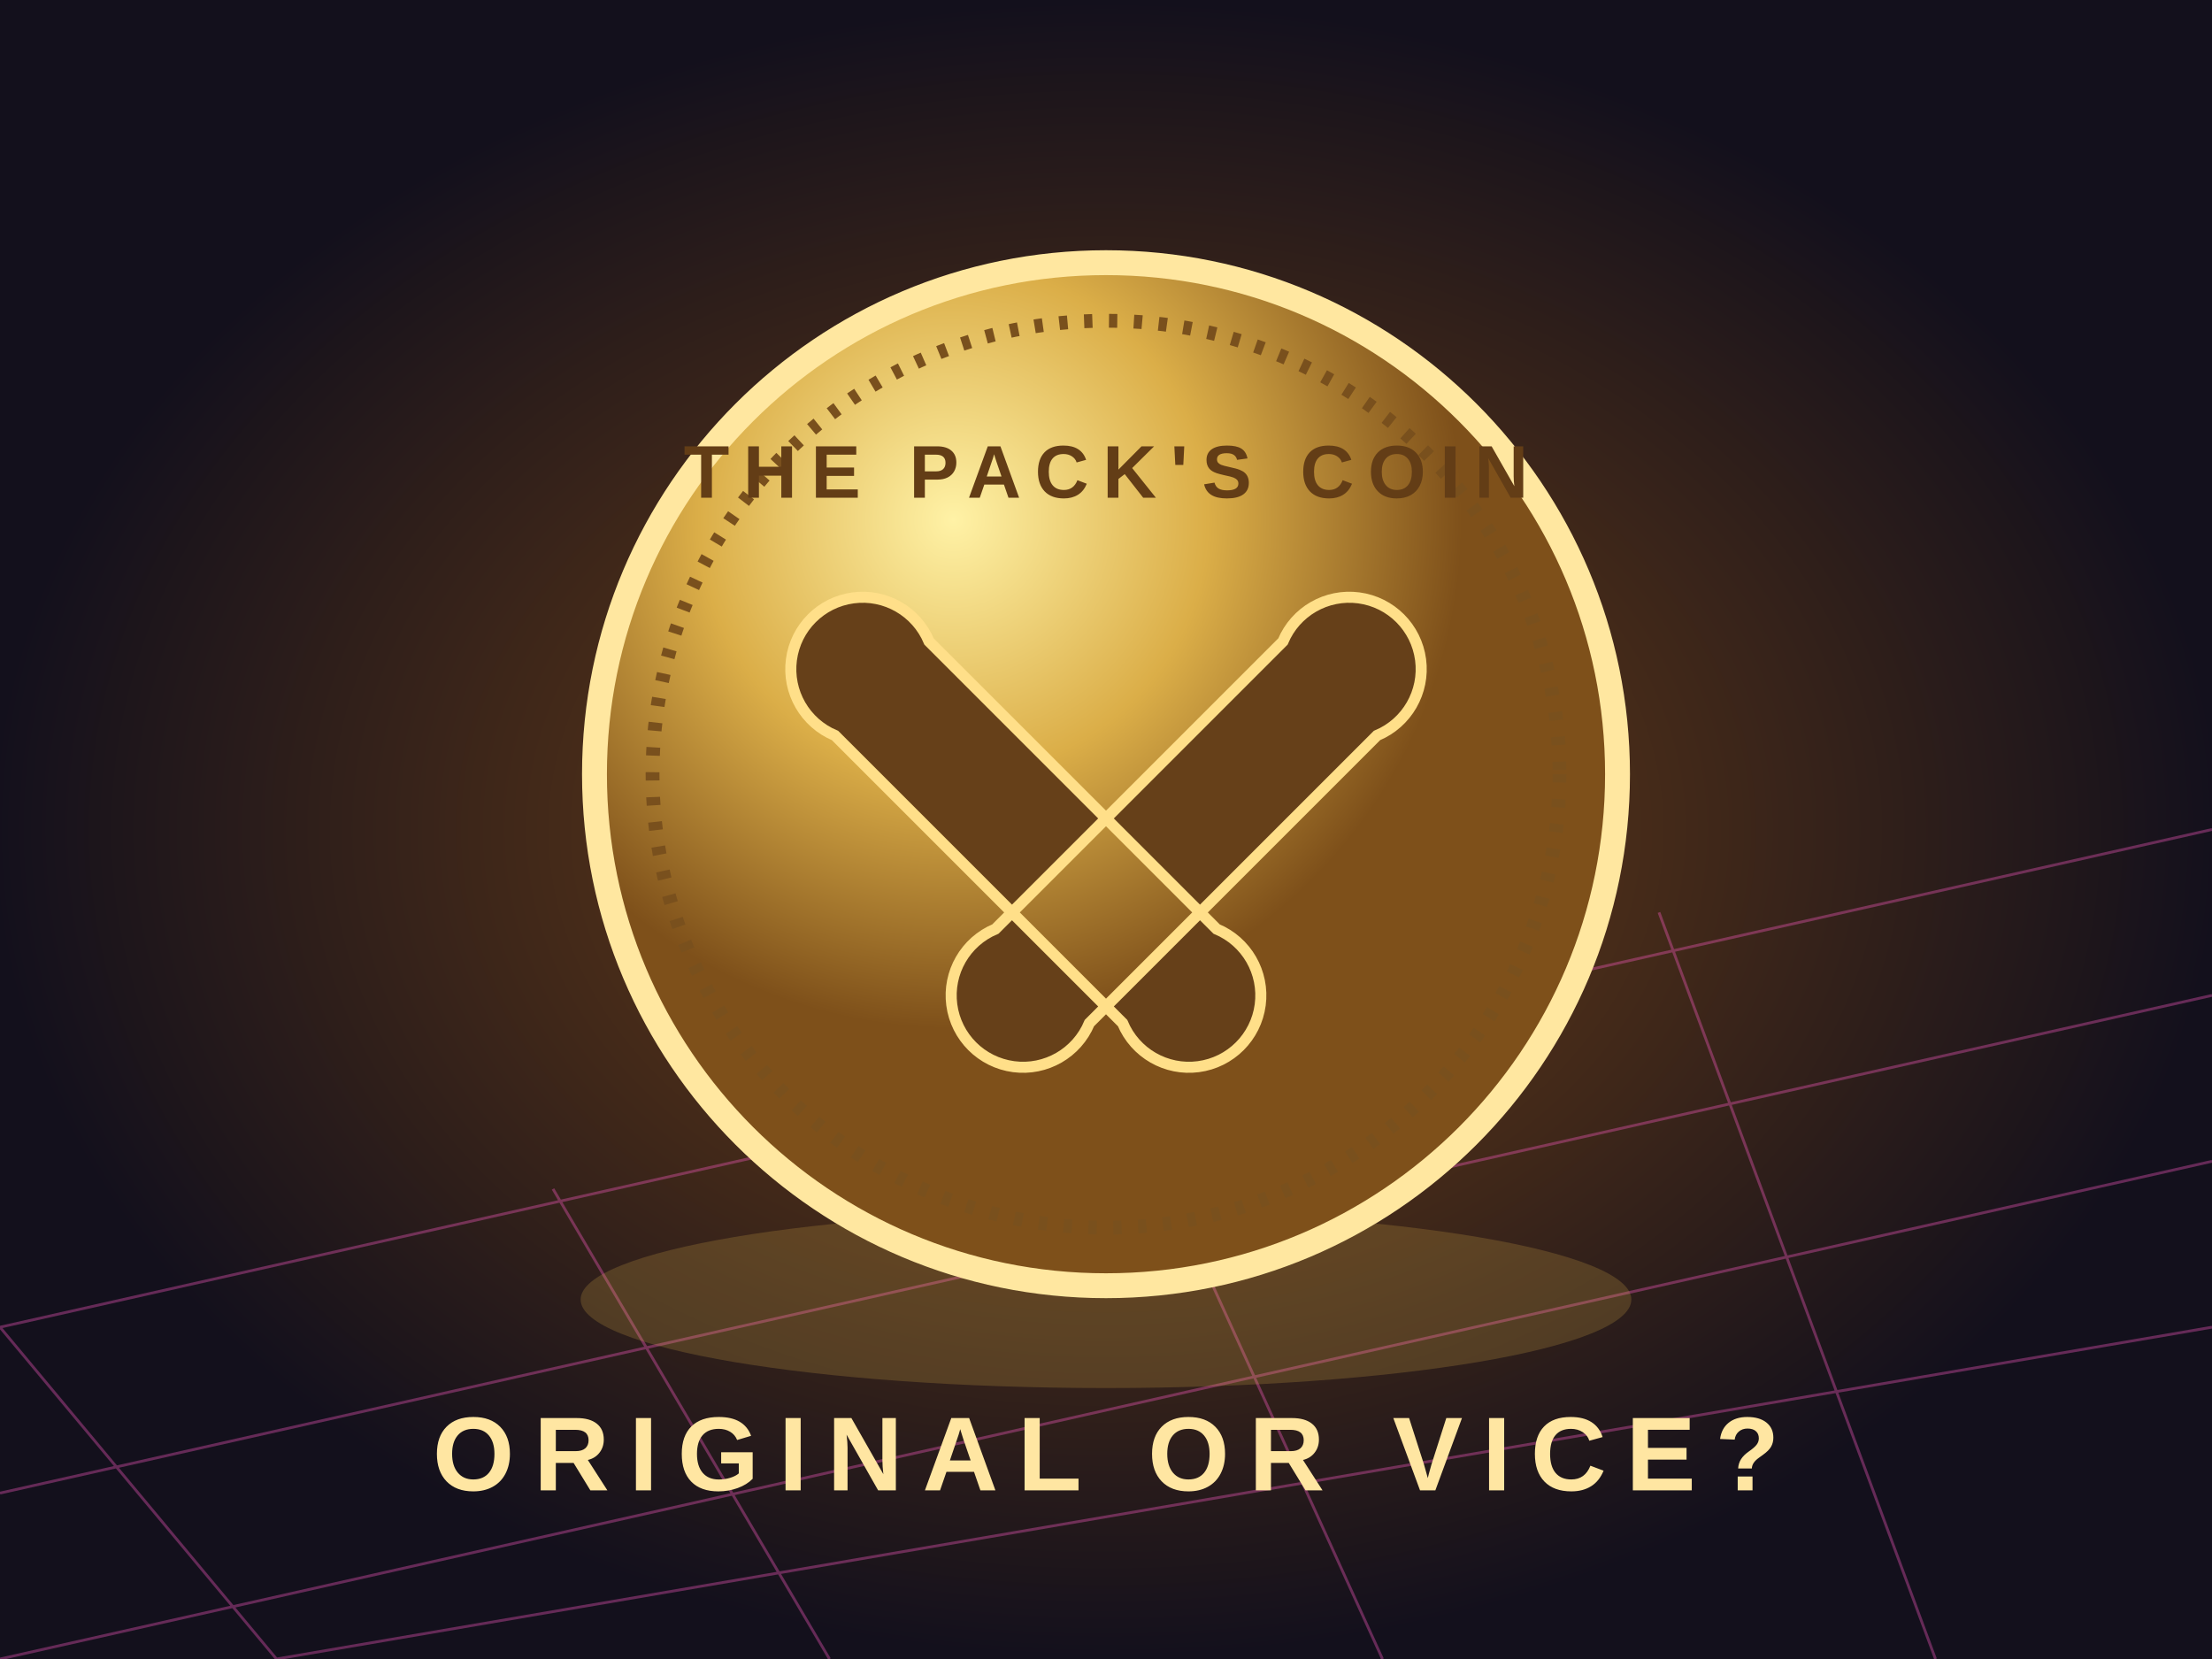
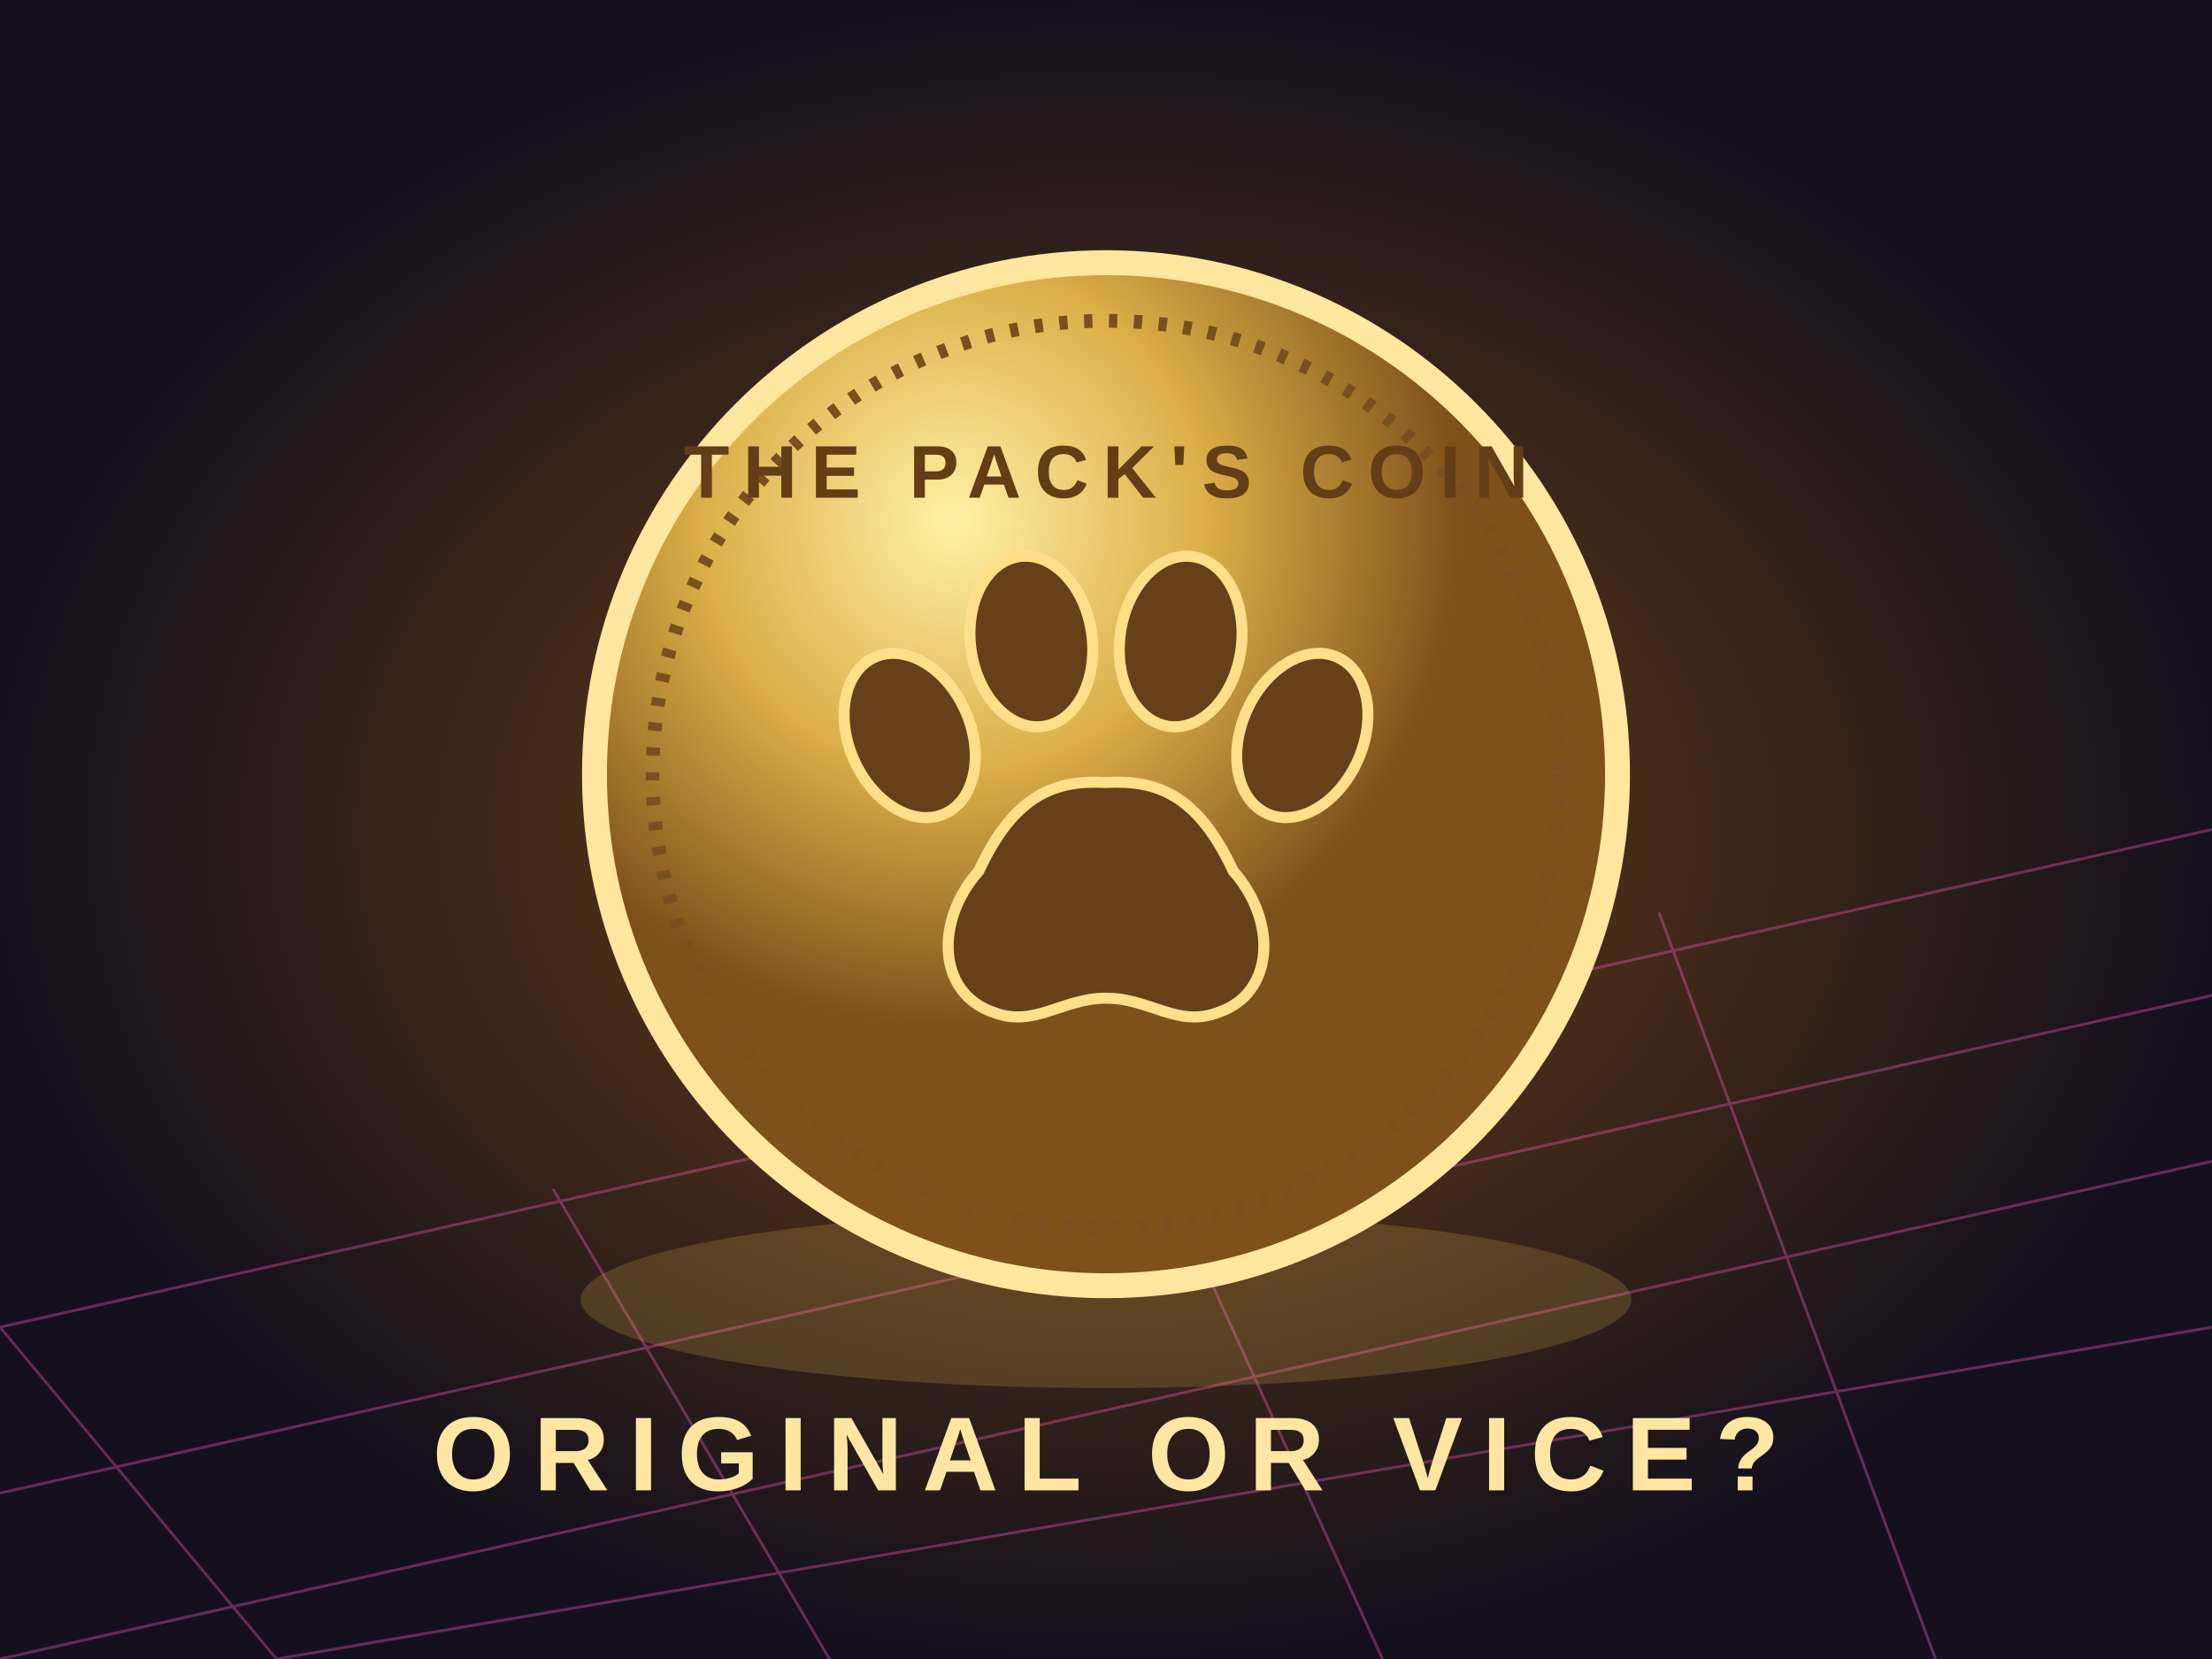
<svg xmlns="http://www.w3.org/2000/svg" viewBox="0 0 800 600">
  <defs>
    <radialGradient id="bg">
      <stop stop-color="#744316" />
      <stop offset="1" stop-color="#13101c" />
    </radialGradient>
    <radialGradient id="coin" cx="35%" cy="25%">
      <stop stop-color="#fff2a6" />
      <stop offset=".5" stop-color="#dbae48" />
      <stop offset="1" stop-color="#7e501a" />
    </radialGradient>
  </defs>
  <path fill="url(#bg)" d="M0 0h800v600H0z" />
  <g fill="none" stroke="#ff5cc7" opacity=".35">
    <path d="M0 480 800 300M0 540 800 360M0 600 800 420M100 600 800 480M0 480 100 600M200 430 300 600M400 380 500 600M600 330 700 600" />
  </g>
  <ellipse cx="400" cy="470" rx="190" ry="32" fill="#e7b94b" opacity=".2" />
  <circle cx="400" cy="280" r="185" fill="url(#coin)" stroke="#ffe7a0" stroke-width="9" />
  <circle cx="400" cy="280" r="164" fill="none" stroke="#79501d" stroke-width="5" stroke-dasharray="3 6" />
-   <path d="M336 232a26 26 0 1 0-34 34l104 104a26 26 0 1 0 34-34L336 232Zm128 0a26 26 0 1 1 34 34L394 370a26 26 0 1 1-34-34l104-104Z" fill="#664019" stroke="#ffdf89" stroke-width="4" />
+   <g fill="#664019" stroke="#ffdf89" stroke-width="4">
+     <ellipse cx="329" cy="266" rx="22" ry="31" transform="rotate(-24 329 266)" />
+     <ellipse cx="373" cy="232" rx="22" ry="31" transform="rotate(-8 373 232)" />
+     <ellipse cx="427" cy="232" rx="22" ry="31" transform="rotate(8 427 232)" />
+     <ellipse cx="471" cy="266" rx="22" ry="31" transform="rotate(24 471 266)" />
+     <path d="M354 315C367 287 382 282 400 283C418 282 433 287 446 315C462 333 461 359 441 366C426 372 416 361 400 361C384 361 374 372 359 366C339 359 338 333 354 315Z" />
+   </g>
  <text x="400" y="180" text-anchor="middle" font-family="Arial,sans-serif" font-weight="900" font-size="27" fill="#633d16" letter-spacing="5">THE PACK'S COIN</text>
  <text x="400" y="539" text-anchor="middle" font-family="Arial,sans-serif" font-weight="900" font-size="38" fill="#ffe6a2" letter-spacing="7">ORIGINAL OR VICE?</text>
</svg>
